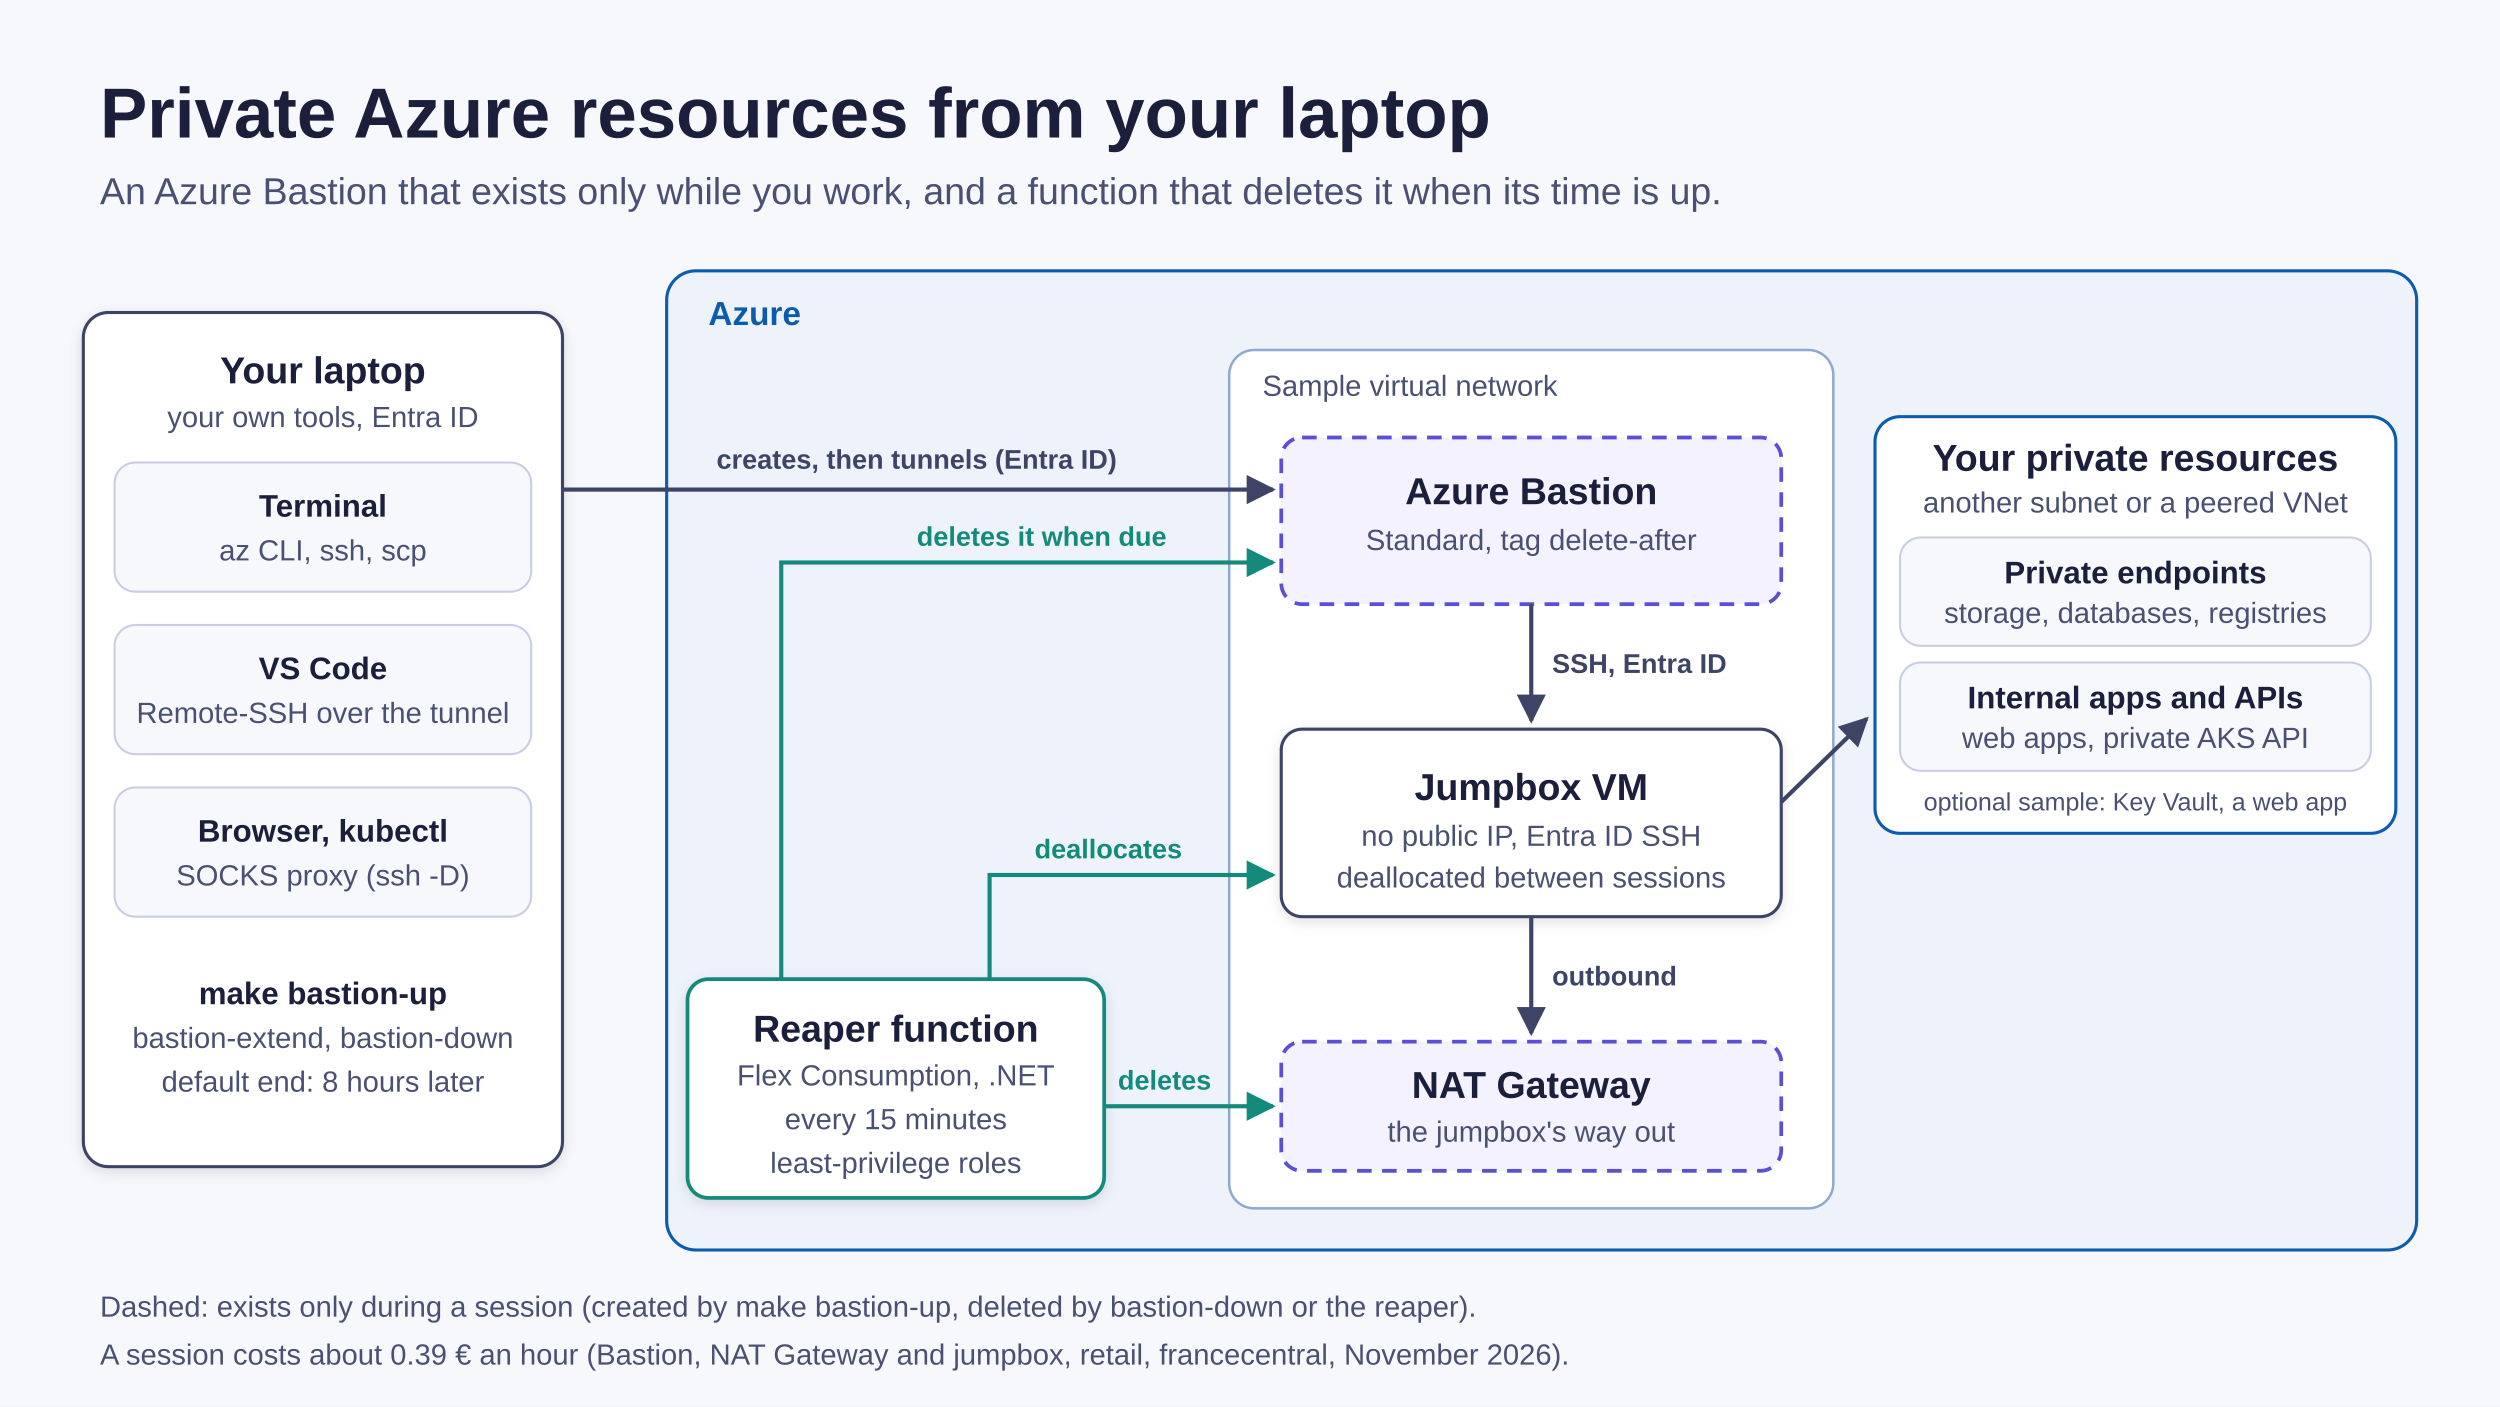
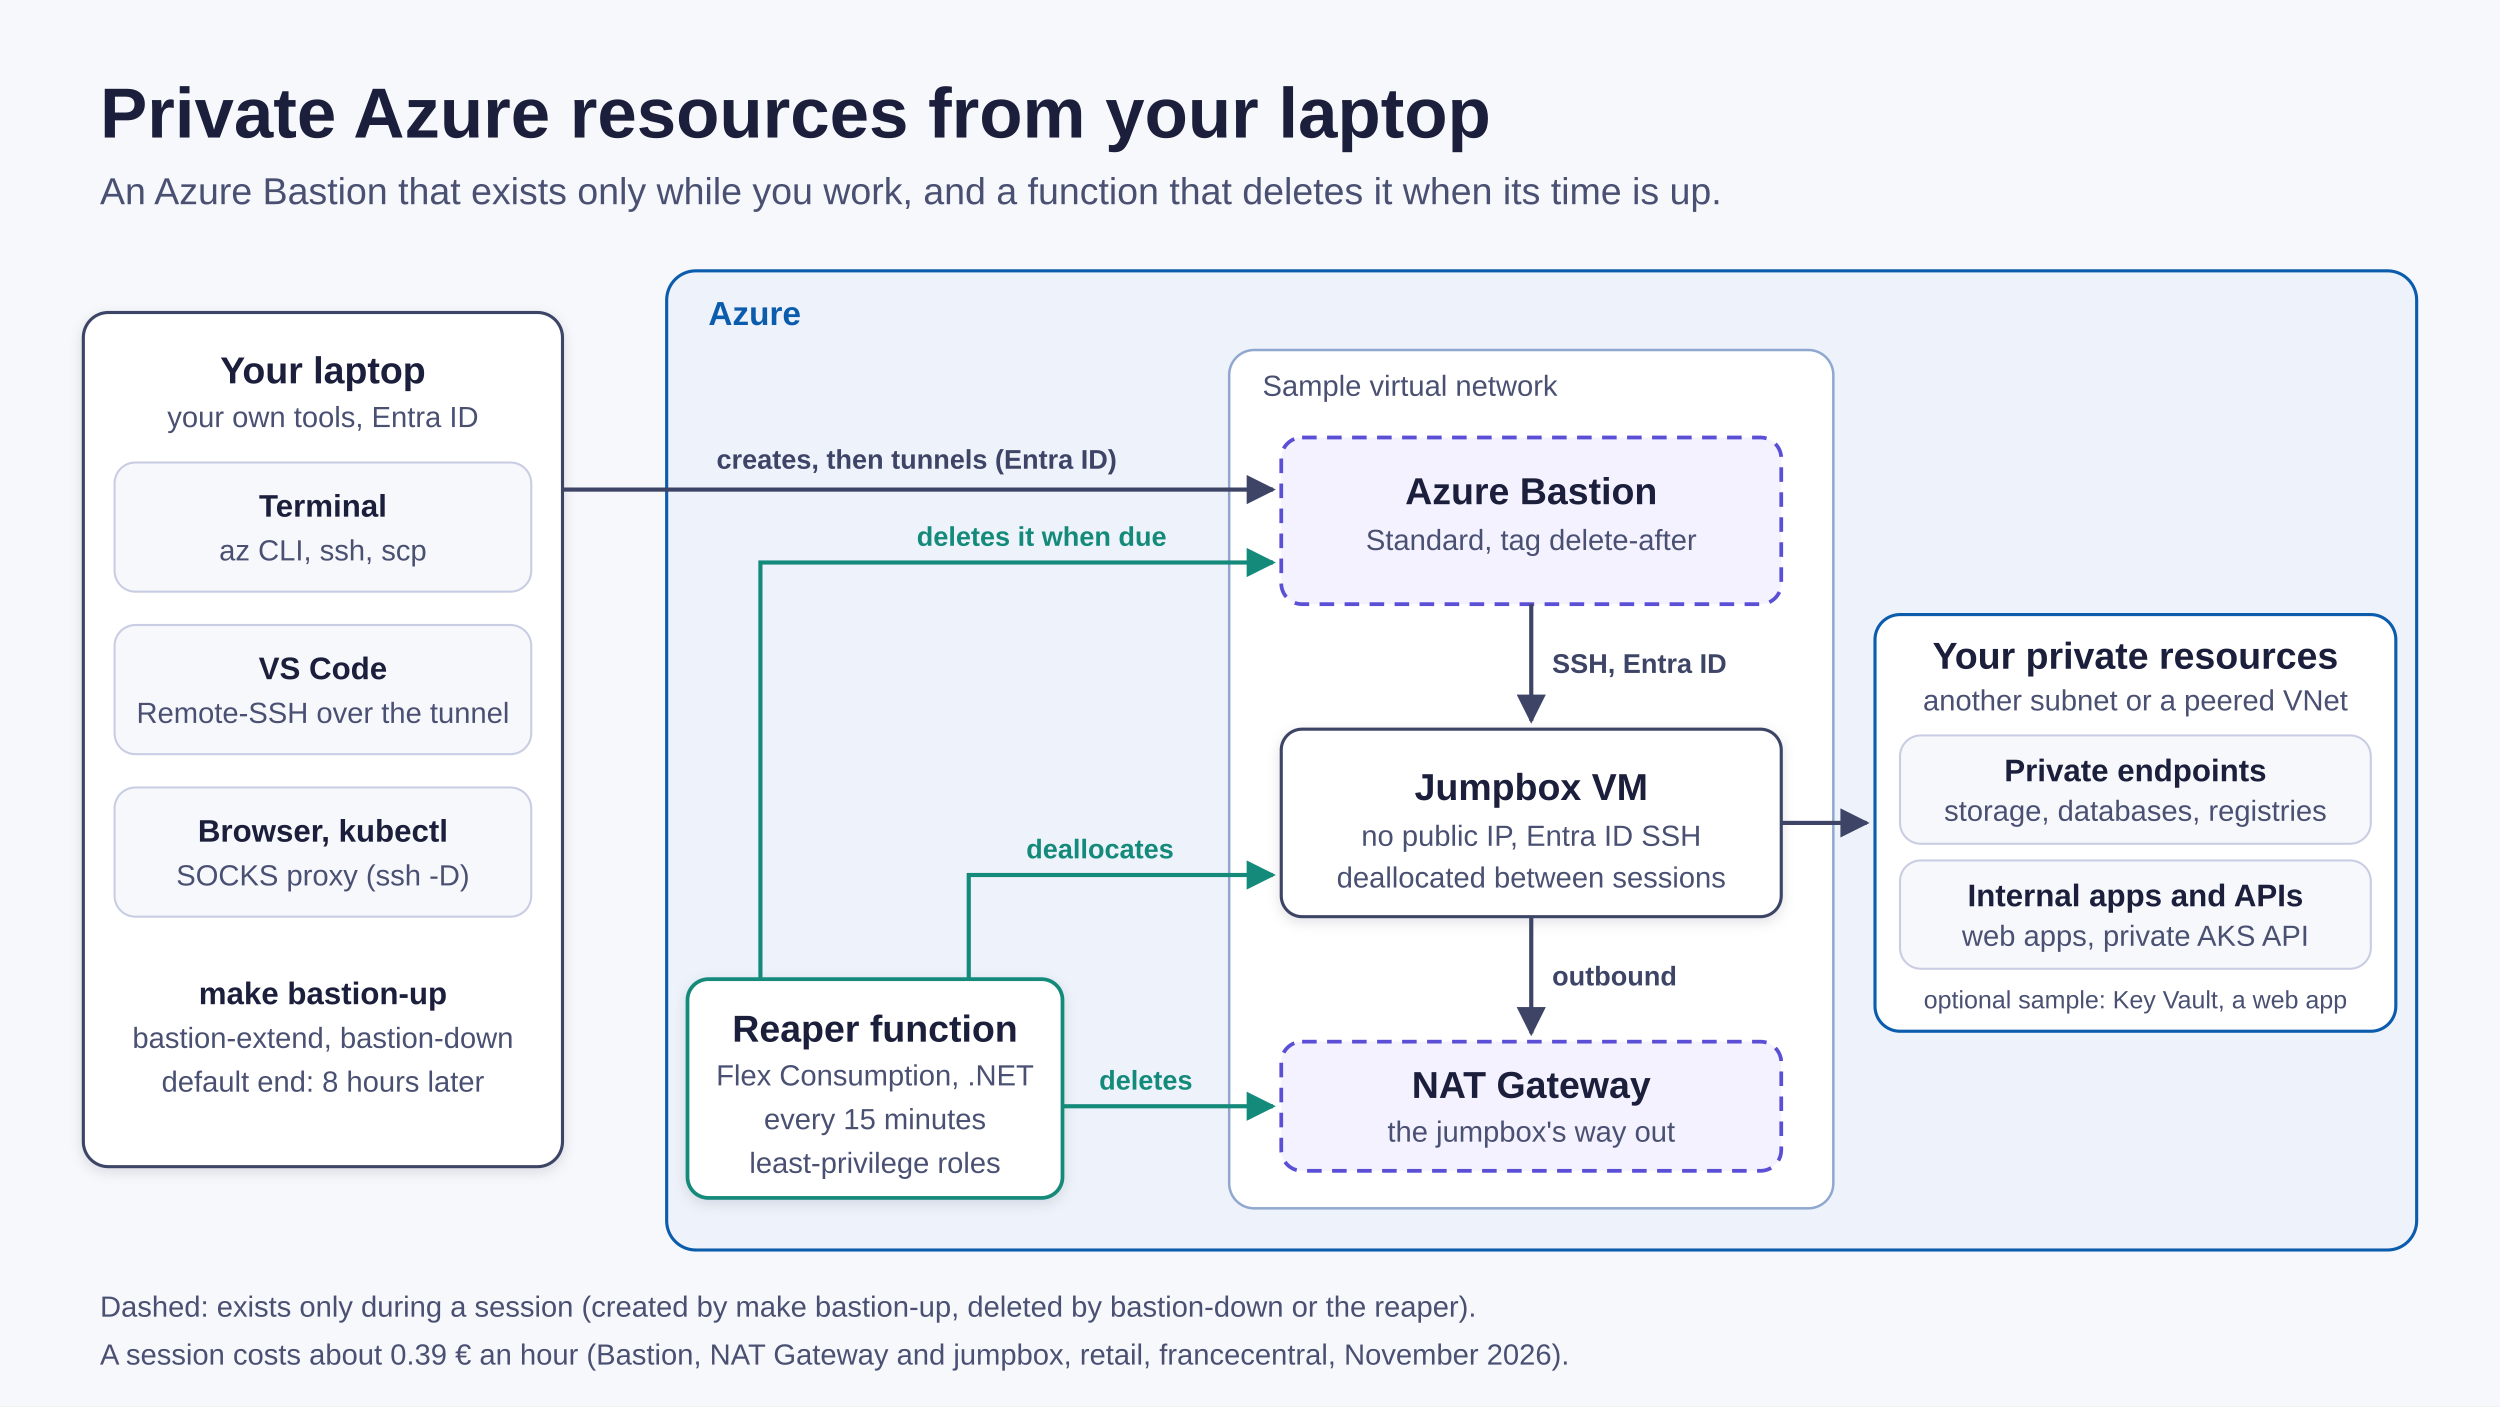
<svg xmlns="http://www.w3.org/2000/svg" font-family="Segoe UI, Helvetica Neue, Arial, sans-serif" width="1200" height="675" viewBox="0 0 1200 675" role="img" aria-labelledby="title desc">
  <defs>
    <marker id="arrow" viewBox="0 0 10 10" refX="9" refY="5" markerWidth="7" markerHeight="7" orient="auto-start-reverse">
      <path d="M0,0 L10,5 L0,10 z" fill="#3d4466" />
    </marker>
    <marker id="arrow-teal" viewBox="0 0 10 10" refX="9" refY="5" markerWidth="7" markerHeight="7" orient="auto-start-reverse">
      <path d="M0,0 L10,5 L0,10 z" fill="#138a7a" />
    </marker>
    <filter id="shadow" x="-10%" y="-10%" width="120%" height="130%">
      <feDropShadow dx="0" dy="2" stdDeviation="3" flood-color="#1b1f3b" flood-opacity="0.12" />
    </filter>
  </defs>
  <style>
    text { fill: #1b1f3b; }
    .title { font-size: 34px; font-weight: 700; }
    .subtitle { font-size: 18px; fill: #4a5072; }
    .name { font-size: 18px; font-weight: 700; }
    .group { font-size: 16px; font-weight: 700; fill: #0b5cad; }
    .kind { font-size: 14px; fill: #4a5072; }
    .item { font-size: 15px; font-weight: 700; }
    .edge { font-size: 13px; fill: #3d4466; font-weight: 600; }
    .reaper { font-size: 13px; fill: #138a7a; font-weight: 600; }
    .footer { font-size: 14px; fill: #4a5072; }
  </style>
  <rect width="1200" height="675" fill="#f7f8fc" />
  <text class="title" x="48" y="66">Private Azure resources from your laptop</text>
  <text class="subtitle" x="48" y="98">An Azure Bastion that exists only while you work, and a function that deletes it when its time is up.</text>
  <g filter="url(#shadow)">
    <rect x="40" y="150" width="230" height="410" rx="12" fill="#ffffff" stroke="#3d4466" stroke-width="1.5" />
  </g>
  <text class="name" x="155" y="184" text-anchor="middle">Your laptop</text>
  <text class="kind" x="155" y="205" text-anchor="middle">your own tools, Entra ID</text>
  <rect x="55" y="222" width="200" height="62" rx="10" fill="#f7f8fc" stroke="#c9cde3" />
  <text class="item" x="155" y="248" text-anchor="middle">Terminal</text>
  <text class="kind" x="155" y="269" text-anchor="middle">az CLI, ssh, scp</text>
  <rect x="55" y="300" width="200" height="62" rx="10" fill="#f7f8fc" stroke="#c9cde3" />
  <text class="item" x="155" y="326" text-anchor="middle">VS Code</text>
  <text class="kind" x="155" y="347" text-anchor="middle">Remote-SSH over the tunnel</text>
  <rect x="55" y="378" width="200" height="62" rx="10" fill="#f7f8fc" stroke="#c9cde3" />
  <text class="item" x="155" y="404" text-anchor="middle">Browser, kubectl</text>
  <text class="kind" x="155" y="425" text-anchor="middle">SOCKS proxy (ssh -D)</text>
  <text class="item" x="155" y="482" text-anchor="middle">make bastion-up</text>
  <text class="kind" x="155" y="503" text-anchor="middle">bastion-extend, bastion-down</text>
  <text class="kind" x="155" y="524" text-anchor="middle">default end: 8 hours later</text>
  <rect x="320" y="130" width="840" height="470" rx="14" fill="#eef3fb" stroke="#0b5cad" stroke-width="1.5" />
  <text class="group" x="340" y="156">Azure</text>
  <rect x="590" y="168" width="290" height="412" rx="12" fill="#ffffff" stroke="#8fa8cf" stroke-width="1.2" />
  <text class="kind" x="606" y="190">Sample virtual network</text>
  <rect x="615" y="210" width="240" height="80" rx="10" fill="#f4f2ff" stroke="#5b4fd6" stroke-width="1.8" stroke-dasharray="7 5" />
  <text class="name" x="735" y="242" text-anchor="middle">Azure Bastion</text>
  <text class="kind" x="735" y="264" text-anchor="middle">Standard, tag delete-after</text>
  <g filter="url(#shadow)">
    <rect x="615" y="350" width="240" height="90" rx="10" fill="#ffffff" stroke="#3d4466" stroke-width="1.5" />
  </g>
  <text class="name" x="735" y="384" text-anchor="middle">Jumpbox VM</text>
  <text class="kind" x="735" y="406" text-anchor="middle">no public IP, Entra ID SSH</text>
  <text class="kind" x="735" y="426" text-anchor="middle">deallocated between sessions</text>
  <rect x="615" y="500" width="240" height="62" rx="10" fill="#f4f2ff" stroke="#5b4fd6" stroke-width="1.8" stroke-dasharray="7 5" />
  <text class="name" x="735" y="527" text-anchor="middle">NAT Gateway</text>
  <text class="kind" x="735" y="548" text-anchor="middle">the jumpbox's way out</text>
-   <rect x="900" y="200" width="250" height="200" rx="12" fill="#ffffff" stroke="#0b5cad" stroke-width="1.5" />
-   <text class="name" x="1025" y="226" text-anchor="middle">Your private resources</text>
-   <text class="kind" x="1025" y="246" text-anchor="middle">another subnet or a peered VNet</text>
-   <rect x="912" y="258" width="226" height="52" rx="10" fill="#f7f8fc" stroke="#c9cde3" />
-   <text class="item" x="1025" y="280" text-anchor="middle">Private endpoints</text>
-   <text class="kind" x="1025" y="299" text-anchor="middle">storage, databases, registries</text>
-   <rect x="912" y="318" width="226" height="52" rx="10" fill="#f7f8fc" stroke="#c9cde3" />
-   <text class="item" x="1025" y="340" text-anchor="middle">Internal apps and APIs</text>
-   <text class="kind" x="1025" y="359" text-anchor="middle">web apps, private AKS API</text>
-   <text class="kind" x="1025" y="389" text-anchor="middle" style="font-size: 12px">optional sample: Key Vault, a web app</text>
+   <rect x="900" y="295" width="250" height="200" rx="12" fill="#ffffff" stroke="#0b5cad" stroke-width="1.5" />
+   <text class="name" x="1025" y="321" text-anchor="middle">Your private resources</text>
+   <text class="kind" x="1025" y="341" text-anchor="middle">another subnet or a peered VNet</text>
+   <rect x="912" y="353" width="226" height="52" rx="10" fill="#f7f8fc" stroke="#c9cde3" />
+   <text class="item" x="1025" y="375" text-anchor="middle">Private endpoints</text>
+   <text class="kind" x="1025" y="394" text-anchor="middle">storage, databases, registries</text>
+   <rect x="912" y="413" width="226" height="52" rx="10" fill="#f7f8fc" stroke="#c9cde3" />
+   <text class="item" x="1025" y="435" text-anchor="middle">Internal apps and APIs</text>
+   <text class="kind" x="1025" y="454" text-anchor="middle">web apps, private AKS API</text>
+   <text class="kind" x="1025" y="484" text-anchor="middle" style="font-size: 12px">optional sample: Key Vault, a web app</text>
  <g filter="url(#shadow)">
-     <rect x="330" y="470" width="200" height="105" rx="10" fill="#ffffff" stroke="#138a7a" stroke-width="1.8" />
+     <rect x="330" y="470" width="180" height="105" rx="10" fill="#ffffff" stroke="#138a7a" stroke-width="1.8" />
  </g>
-   <text class="name" x="430" y="500" text-anchor="middle">Reaper function</text>
-   <text class="kind" x="430" y="521" text-anchor="middle">Flex Consumption, .NET</text>
-   <text class="kind" x="430" y="542" text-anchor="middle">every 15 minutes</text>
-   <text class="kind" x="430" y="563" text-anchor="middle">least-privilege roles</text>
+   <text class="name" x="420" y="500" text-anchor="middle">Reaper function</text>
+   <text class="kind" x="420" y="521" text-anchor="middle">Flex Consumption, .NET</text>
+   <text class="kind" x="420" y="542" text-anchor="middle">every 15 minutes</text>
+   <text class="kind" x="420" y="563" text-anchor="middle">least-privilege roles</text>
  <line x1="270" y1="235" x2="611" y2="235" stroke="#3d4466" stroke-width="2" marker-end="url(#arrow)" />
  <text class="edge" x="440" y="225" text-anchor="middle">creates, then tunnels (Entra ID)</text>
  <line x1="735" y1="290" x2="735" y2="346" stroke="#3d4466" stroke-width="2" marker-end="url(#arrow)" />
  <text class="edge" x="745" y="323">SSH, Entra ID</text>
-   <line x1="855" y1="385" x2="896" y2="345" stroke="#3d4466" stroke-width="2" marker-end="url(#arrow)" />
+   <line x1="855" y1="395" x2="896" y2="395" stroke="#3d4466" stroke-width="2" marker-end="url(#arrow)" />
  <line x1="735" y1="440" x2="735" y2="496" stroke="#3d4466" stroke-width="2" marker-end="url(#arrow)" />
  <text class="edge" x="745" y="473">outbound</text>
-   <path d="M375,470 V270 H611" fill="none" stroke="#138a7a" stroke-width="2" marker-end="url(#arrow-teal)" />
+   <path d="M365,470 V270 H611" fill="none" stroke="#138a7a" stroke-width="2" marker-end="url(#arrow-teal)" />
  <text class="reaper" x="500" y="262" text-anchor="middle">deletes it when due</text>
-   <path d="M475,470 V420 H611" fill="none" stroke="#138a7a" stroke-width="2" marker-end="url(#arrow-teal)" />
-   <text class="reaper" x="532" y="412" text-anchor="middle">deallocates</text>
-   <line x1="530" y1="531" x2="611" y2="531" stroke="#138a7a" stroke-width="2" marker-end="url(#arrow-teal)" />
-   <text class="reaper" x="559" y="523" text-anchor="middle">deletes</text>
+   <path d="M465,470 V420 H611" fill="none" stroke="#138a7a" stroke-width="2" marker-end="url(#arrow-teal)" />
+   <text class="reaper" x="528" y="412" text-anchor="middle">deallocates</text>
+   <line x1="510" y1="531" x2="611" y2="531" stroke="#138a7a" stroke-width="2" marker-end="url(#arrow-teal)" />
+   <text class="reaper" x="550" y="523" text-anchor="middle">deletes</text>
  <text class="footer" x="48" y="632">Dashed: exists only during a session (created by make bastion-up, deleted by bastion-down or the reaper).</text>
  <text class="footer" x="48" y="655">A session costs about 0.39 € an hour (Bastion, NAT Gateway and jumpbox, retail, francecentral, November 2026).</text>
</svg>
